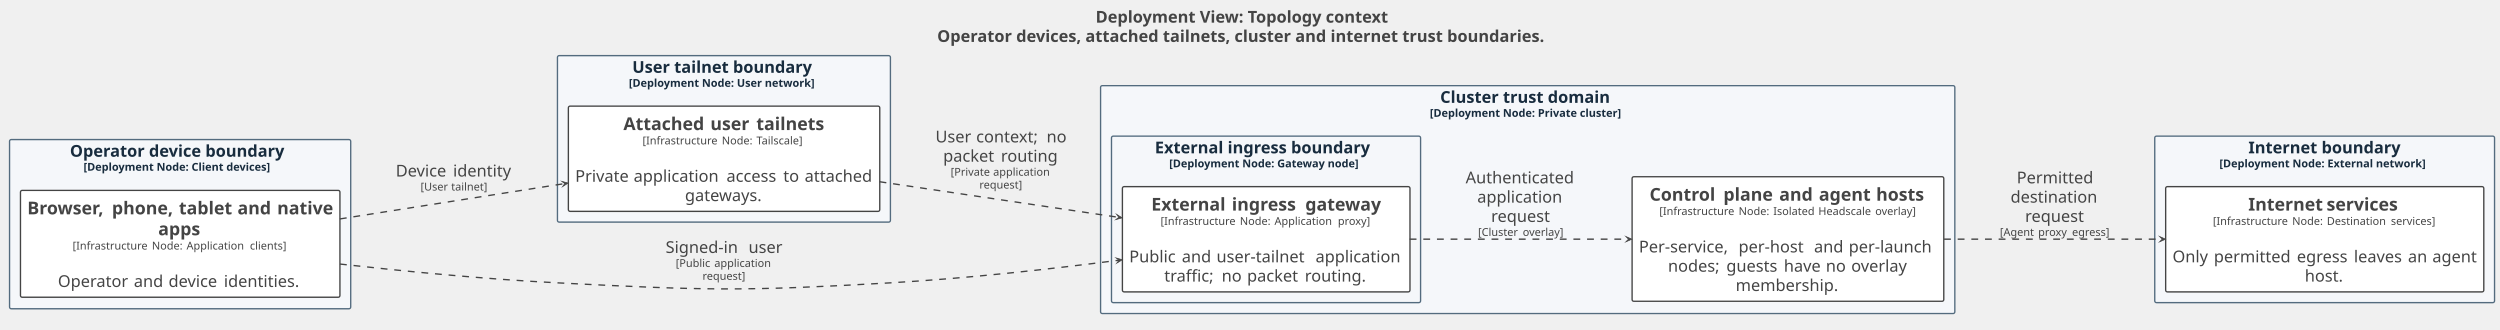
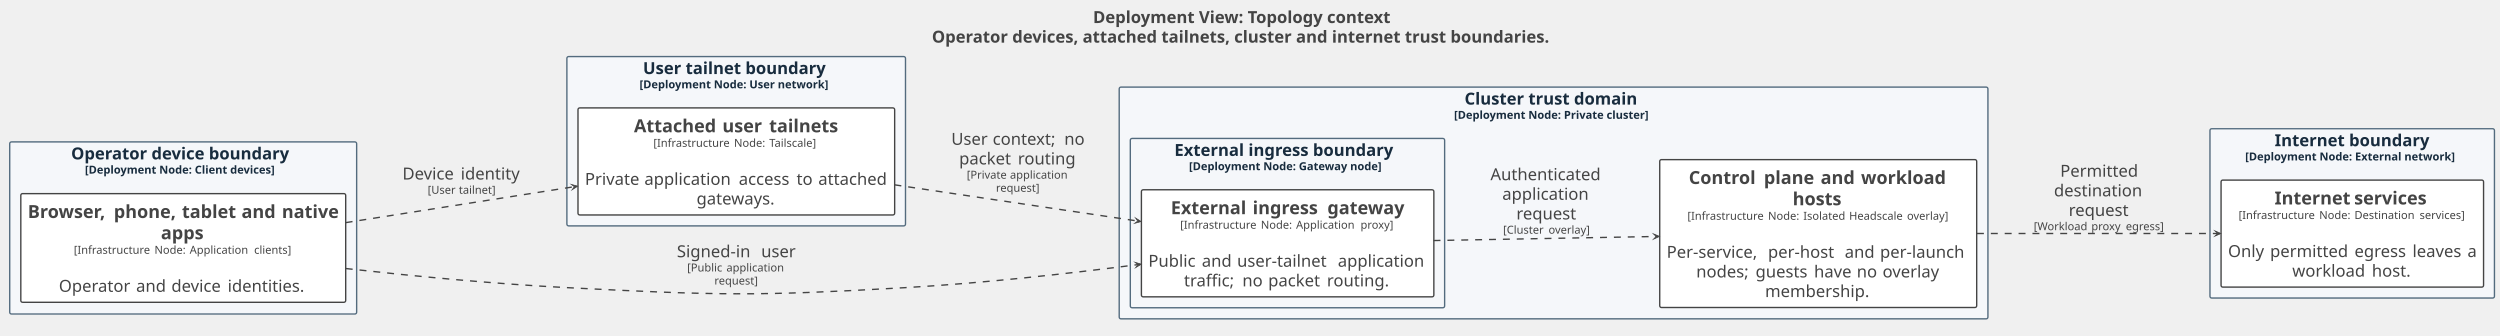
- <svg xmlns="http://www.w3.org/2000/svg" version="1.1" data-diagram-type="DESCRIPTION" style="width:3664px;height:483px;background:#FFFFFF;" width="3664px" height="483px" viewBox="0 0 3664 483" zoomAndPan="magnify" preserveAspectRatio="none" contentStyleType="text/css">
+ <svg xmlns="http://www.w3.org/2000/svg" version="1.1" data-diagram-type="DESCRIPTION" style="width:3603px;height:483px;background:#FFFFFF;" width="3603px" height="483px" viewBox="0 0 3603 483" zoomAndPan="magnify" preserveAspectRatio="none" contentStyleType="text/css">
  <defs />
  <g font-family="sans-serif" lengthAdjust="spacing">
    <g class="title" data-source-line="1">
-       <text x="1605.709" y="33.203" fill="#444" font-size="24" textLength="445.582" font-weight="700">Deployment View: Topology context</text>
-       <text x="1373.531" y="61.469" fill="#444" font-size="24" textLength="909.938" font-weight="700">Operator devices, attached tailnets, cluster and internet trust boundaries.</text>
+       <text x="1575.209" y="33.203" fill="#444" font-size="24" textLength="445.582" font-weight="700">Deployment View: Topology context</text>
+       <text x="1343.031" y="61.469" fill="#444" font-size="24" textLength="909.938" font-weight="700">Operator devices, attached tailnets, cluster and internet trust boundaries.</text>
    </g>
    <g class="cluster" data-qualified-name="Topologycontext.Operatordeviceboundary" id="ent0001" data-source-line="53">
      <rect x="14" y="204.531" width="500" height="248" fill="#F5F7FA" style="stroke:#536B7E;stroke-width:2;" rx="2.5" ry="2.5" />
      <text x="102.48" y="229.734" fill="#182C3E" font-size="24" textLength="323.039" font-weight="700">Operator device boundary</text>
      <text x="122.398" y="250.266" fill="#182C3E" font-size="16" textLength="283.203" font-weight="700">[Deployment Node: Client devices]</text>
    </g>
    <g class="cluster" data-qualified-name="Topologycontext.Usertailnetboundary" id="ent0003" data-source-line="57">
      <rect x="817" y="81.531" width="488" height="244" fill="#F5F7FA" style="stroke:#536B7E;stroke-width:2;" rx="2.5" ry="2.5" />
      <text x="926.65" y="106.734" fill="#182C3E" font-size="24" textLength="268.699" font-weight="700">User tailnet boundary</text>
      <text x="921.656" y="127.266" fill="#182C3E" font-size="16" textLength="278.688" font-weight="700">[Deployment Node: User network]</text>
    </g>
    <g class="cluster" data-qualified-name="Topologycontext.Clustertrustdomain" id="ent0005" data-source-line="61">
      <rect x="1613" y="125.531" width="1252" height="334" fill="#F5F7FA" style="stroke:#536B7E;stroke-width:2;" rx="2.5" ry="2.5" />
      <text x="2110.686" y="150.734" fill="#182C3E" font-size="24" textLength="256.629" font-weight="700">Cluster trust domain</text>
      <text x="2095.563" y="171.266" fill="#182C3E" font-size="16" textLength="286.875" font-weight="700">[Deployment Node: Private cluster]</text>
    </g>
    <g class="cluster" data-qualified-name="Topologycontext.Clustertrustdomain.Topologycontext.Clustertrustdomain.Externalingressboundary" id="ent0006" data-source-line="62">
      <rect x="1629" y="199.531" width="453" height="244" fill="#F5F7FA" style="stroke:#536B7E;stroke-width:2;" rx="2.5" ry="2.5" />
      <text x="1692.516" y="224.734" fill="#182C3E" font-size="24" textLength="325.969" font-weight="700">External ingress boundary</text>
      <text x="1713.57" y="245.266" fill="#182C3E" font-size="16" textLength="283.859" font-weight="700">[Deployment Node: Gateway node]</text>
    </g>
    <g class="cluster" data-qualified-name="Topologycontext.Internetboundary" id="ent0009" data-source-line="69">
-       <rect x="3158" y="199.531" width="498" height="244" fill="#F5F7FA" style="stroke:#536B7E;stroke-width:2;" rx="2.5" ry="2.5" />
-       <text x="3295.227" y="224.734" fill="#182C3E" font-size="24" textLength="223.547" font-weight="700">Internet boundary</text>
-       <text x="3252.738" y="245.266" fill="#182C3E" font-size="16" textLength="308.523" font-weight="700">[Deployment Node: External network]</text>
+       <rect x="3185" y="185.531" width="410" height="244" fill="#F5F7FA" style="stroke:#536B7E;stroke-width:2;" rx="2.5" ry="2.5" />
+       <text x="3278.227" y="210.734" fill="#182C3E" font-size="24" textLength="223.547" font-weight="700">Internet boundary</text>
+       <text x="3235.738" y="231.266" fill="#182C3E" font-size="16" textLength="308.523" font-weight="700">[Deployment Node: External network]</text>
    </g>
    <g class="entity" data-qualified-name="Topologycontext.Operatordeviceboundary.Topologycontext.Operatordeviceboundary.Browserphonetabletandnativeapps" id="ent0002" data-source-line="54">
      <rect x="30" y="279.031" width="468.208" height="156.617" fill="#FFF" style="stroke:#444;stroke-width:2;" rx="2.5" ry="2.5" />
      <text x="40" y="314.168" fill="#444" font-size="26" textLength="115.413" font-weight="700">Browser,</text>
      <text x="155.413" y="314.168" fill="#444" font-size="26" font-weight="700"> </text>
      <text x="163.982" y="314.168" fill="#444" font-size="26" textLength="89.642" font-weight="700">phone,</text>
      <text x="253.624" y="314.168" fill="#444" font-size="26" font-weight="700"> </text>
      <text x="262.193" y="314.168" fill="#444" font-size="26" textLength="77.276" font-weight="700">tablet</text>
      <text x="339.47" y="314.168" fill="#444" font-size="26" font-weight="700"> </text>
      <text x="348.039" y="314.168" fill="#444" font-size="26" textLength="49.588" font-weight="700">and</text>
      <text x="397.627" y="314.168" fill="#444" font-size="26" font-weight="700"> </text>
      <text x="406.196" y="314.168" fill="#444" font-size="26" textLength="82.012" font-weight="700">native</text>
      <text x="231.883" y="344.789" fill="#444" font-size="26" textLength="64.441" font-weight="700">apps</text>
      <text x="106.334" y="365.742" fill="#444" font-size="16" textLength="111.195">[Infrastructure</text>
      <text x="217.53" y="365.742" fill="#444" font-size="16"> </text>
      <text x="222.592" y="365.742" fill="#444" font-size="16" textLength="45.695">Node:</text>
      <text x="268.288" y="365.742" fill="#444" font-size="16"> </text>
      <text x="273.35" y="365.742" fill="#444" font-size="16" textLength="87.828">Application</text>
      <text x="361.178" y="365.742" fill="#444" font-size="16"> </text>
      <text x="366.241" y="365.742" fill="#444" font-size="16" textLength="55.633">clients]</text>
      <text x="260.307" y="392.32" fill="#444" font-size="24"> </text>
      <text x="84.801" y="420.586" fill="#444" font-size="24" textLength="103.734">Operator</text>
      <text x="188.536" y="420.586" fill="#444" font-size="24"> </text>
      <text x="196.129" y="420.586" fill="#444" font-size="24" textLength="43.254">and</text>
      <text x="239.383" y="420.586" fill="#444" font-size="24"> </text>
      <text x="246.977" y="420.586" fill="#444" font-size="24" textLength="73.5">device</text>
      <text x="320.477" y="420.586" fill="#444" font-size="24"> </text>
      <text x="328.071" y="420.586" fill="#444" font-size="24" textLength="115.336">identities.</text>
    </g>
    <g class="entity" data-qualified-name="Topologycontext.Usertailnetboundary.Topologycontext.Usertailnetboundary.Attachedusertailnets" id="ent0004" data-source-line="58">
      <rect x="833" y="155.531" width="456.383" height="154.262" fill="#FFF" style="stroke:#444;stroke-width:2;" rx="2.5" ry="2.5" />
      <text x="913.627" y="190.668" fill="#444" font-size="26" textLength="118.879" font-weight="700">Attached</text>
      <text x="1032.506" y="190.668" fill="#444" font-size="26" font-weight="700"> </text>
      <text x="1041.076" y="190.668" fill="#444" font-size="26" textLength="58.83" font-weight="700">user</text>
      <text x="1099.906" y="190.668" fill="#444" font-size="26" font-weight="700"> </text>
      <text x="1108.475" y="190.668" fill="#444" font-size="26" textLength="100.28" font-weight="700">tailnets</text>
      <text x="941.617" y="211.621" fill="#444" font-size="16" textLength="111.195">[Infrastructure</text>
      <text x="1052.813" y="211.621" fill="#444" font-size="16"> </text>
      <text x="1057.875" y="211.621" fill="#444" font-size="16" textLength="45.695">Node:</text>
      <text x="1103.57" y="211.621" fill="#444" font-size="16"> </text>
      <text x="1108.633" y="211.621" fill="#444" font-size="16" textLength="72.133">Tailscale]</text>
      <text x="1057.395" y="238.199" fill="#444" font-size="24"> </text>
      <text x="843" y="266.465" fill="#444" font-size="24" textLength="78.047">Private</text>
      <text x="921.047" y="266.465" fill="#444" font-size="24"> </text>
      <text x="928.641" y="266.465" fill="#444" font-size="24" textLength="128.438">application</text>
      <text x="1057.078" y="266.465" fill="#444" font-size="24"> </text>
      <text x="1064.672" y="266.465" fill="#444" font-size="24" textLength="75.68">access</text>
      <text x="1140.352" y="266.465" fill="#444" font-size="24"> </text>
      <text x="1147.945" y="266.465" fill="#444" font-size="24" textLength="23.719">to</text>
      <text x="1171.664" y="266.465" fill="#444" font-size="24"> </text>
      <text x="1179.258" y="266.465" fill="#444" font-size="24" textLength="100.125">attached</text>
      <text x="1003.852" y="294.73" fill="#444" font-size="24" textLength="114.68">gateways.</text>
    </g>
-     <g class="entity" data-qualified-name="Topologycontext.Clustertrustdomain.Topologycontext.Clustertrustdomain.Controlplaneandagenthosts" id="ent0008" data-source-line="66">
-       <rect x="2392" y="259.031" width="456.805" height="182.527" fill="#FFF" style="stroke:#444;stroke-width:2;" rx="2.5" ry="2.5" />
-       <text x="2417.569" y="294.168" fill="#444" font-size="26" textLength="99.62" font-weight="700">Control</text>
-       <text x="2517.189" y="294.168" fill="#444" font-size="26" font-weight="700"> </text>
-       <text x="2525.759" y="294.168" fill="#444" font-size="26" textLength="73.277" font-weight="700">plane</text>
-       <text x="2599.036" y="294.168" fill="#444" font-size="26" font-weight="700"> </text>
-       <text x="2607.605" y="294.168" fill="#444" font-size="26" textLength="49.588" font-weight="700">and</text>
-       <text x="2657.193" y="294.168" fill="#444" font-size="26" font-weight="700"> </text>
-       <text x="2665.763" y="294.168" fill="#444" font-size="26" textLength="75.283" font-weight="700">agent</text>
-       <text x="2741.046" y="294.168" fill="#444" font-size="26" font-weight="700"> </text>
-       <text x="2749.615" y="294.168" fill="#444" font-size="26" textLength="73.62" font-weight="700">hosts</text>
-       <text x="2431.871" y="315.121" fill="#444" font-size="16" textLength="111.195">[Infrastructure</text>
-       <text x="2543.066" y="315.121" fill="#444" font-size="16"> </text>
-       <text x="2548.129" y="315.121" fill="#444" font-size="16" textLength="45.695">Node:</text>
-       <text x="2593.824" y="315.121" fill="#444" font-size="16"> </text>
-       <text x="2598.887" y="315.121" fill="#444" font-size="16" textLength="61.023">Isolated</text>
-       <text x="2659.91" y="315.121" fill="#444" font-size="16"> </text>
-       <text x="2664.973" y="315.121" fill="#444" font-size="16" textLength="78.305">Headscale</text>
-       <text x="2743.277" y="315.121" fill="#444" font-size="16"> </text>
-       <text x="2748.34" y="315.121" fill="#444" font-size="16" textLength="60.594">overlay]</text>
-       <text x="2616.605" y="341.699" fill="#444" font-size="24"> </text>
-       <text x="2402" y="369.965" fill="#444" font-size="24" textLength="138.387">Per-service,</text>
-       <text x="2540.387" y="369.965" fill="#444" font-size="24"> </text>
-       <text x="2547.98" y="369.965" fill="#444" font-size="24" textLength="103.031">per-host</text>
-       <text x="2651.012" y="369.965" fill="#444" font-size="24"> </text>
-       <text x="2658.605" y="369.965" fill="#444" font-size="24" textLength="43.254">and</text>
-       <text x="2701.859" y="369.965" fill="#444" font-size="24"> </text>
-       <text x="2709.453" y="369.965" fill="#444" font-size="24" textLength="129.352">per-launch</text>
-       <text x="2444.574" y="398.23" fill="#444" font-size="24" textLength="77.941">nodes;</text>
-       <text x="2522.516" y="398.23" fill="#444" font-size="24"> </text>
-       <text x="2530.109" y="398.23" fill="#444" font-size="24" textLength="76.676">guests</text>
-       <text x="2606.785" y="398.23" fill="#444" font-size="24"> </text>
-       <text x="2614.379" y="398.23" fill="#444" font-size="24" textLength="53.941">have</text>
-       <text x="2668.32" y="398.23" fill="#444" font-size="24"> </text>
-       <text x="2675.914" y="398.23" fill="#444" font-size="24" textLength="29.637">no</text>
-       <text x="2705.551" y="398.23" fill="#444" font-size="24"> </text>
-       <text x="2713.145" y="398.23" fill="#444" font-size="24" textLength="83.086">overlay</text>
-       <text x="2543.779" y="426.496" fill="#444" font-size="24" textLength="153.246">membership.</text>
+     <g class="entity" data-qualified-name="Topologycontext.Clustertrustdomain.Topologycontext.Clustertrustdomain.Controlplaneandworkloadhosts" id="ent0008" data-source-line="66">
+       <rect x="2392" y="230.031" width="456.805" height="213.148" fill="#FFF" style="stroke:#444;stroke-width:2;" rx="2.5" ry="2.5" />
+       <text x="2433.864" y="265.168" fill="#444" font-size="26" textLength="99.62" font-weight="700">Control</text>
+       <text x="2533.484" y="265.168" fill="#444" font-size="26" font-weight="700"> </text>
+       <text x="2542.053" y="265.168" fill="#444" font-size="26" textLength="73.277" font-weight="700">plane</text>
+       <text x="2615.331" y="265.168" fill="#444" font-size="26" font-weight="700"> </text>
+       <text x="2623.9" y="265.168" fill="#444" font-size="26" textLength="49.588" font-weight="700">and</text>
+       <text x="2673.488" y="265.168" fill="#444" font-size="26" font-weight="700"> </text>
+       <text x="2682.057" y="265.168" fill="#444" font-size="26" textLength="124.884" font-weight="700">workload</text>
+       <text x="2583.592" y="295.789" fill="#444" font-size="26" textLength="73.62" font-weight="700">hosts</text>
+       <text x="2431.871" y="316.742" fill="#444" font-size="16" textLength="111.195">[Infrastructure</text>
+       <text x="2543.066" y="316.742" fill="#444" font-size="16"> </text>
+       <text x="2548.129" y="316.742" fill="#444" font-size="16" textLength="45.695">Node:</text>
+       <text x="2593.824" y="316.742" fill="#444" font-size="16"> </text>
+       <text x="2598.887" y="316.742" fill="#444" font-size="16" textLength="61.023">Isolated</text>
+       <text x="2659.91" y="316.742" fill="#444" font-size="16"> </text>
+       <text x="2664.973" y="316.742" fill="#444" font-size="16" textLength="78.305">Headscale</text>
+       <text x="2743.277" y="316.742" fill="#444" font-size="16"> </text>
+       <text x="2748.34" y="316.742" fill="#444" font-size="16" textLength="60.594">overlay]</text>
+       <text x="2616.605" y="343.32" fill="#444" font-size="24"> </text>
+       <text x="2402" y="371.586" fill="#444" font-size="24" textLength="138.387">Per-service,</text>
+       <text x="2540.387" y="371.586" fill="#444" font-size="24"> </text>
+       <text x="2547.98" y="371.586" fill="#444" font-size="24" textLength="103.031">per-host</text>
+       <text x="2651.012" y="371.586" fill="#444" font-size="24"> </text>
+       <text x="2658.605" y="371.586" fill="#444" font-size="24" textLength="43.254">and</text>
+       <text x="2701.859" y="371.586" fill="#444" font-size="24"> </text>
+       <text x="2709.453" y="371.586" fill="#444" font-size="24" textLength="129.352">per-launch</text>
+       <text x="2444.574" y="399.852" fill="#444" font-size="24" textLength="77.941">nodes;</text>
+       <text x="2522.516" y="399.852" fill="#444" font-size="24"> </text>
+       <text x="2530.109" y="399.852" fill="#444" font-size="24" textLength="76.676">guests</text>
+       <text x="2606.785" y="399.852" fill="#444" font-size="24"> </text>
+       <text x="2614.379" y="399.852" fill="#444" font-size="24" textLength="53.941">have</text>
+       <text x="2668.32" y="399.852" fill="#444" font-size="24"> </text>
+       <text x="2675.914" y="399.852" fill="#444" font-size="24" textLength="29.637">no</text>
+       <text x="2705.551" y="399.852" fill="#444" font-size="24"> </text>
+       <text x="2713.145" y="399.852" fill="#444" font-size="24" textLength="83.086">overlay</text>
+       <text x="2543.779" y="428.117" fill="#444" font-size="24" textLength="153.246">membership.</text>
    </g>
    <g class="entity" data-qualified-name="Topologycontext.Clustertrustdomain.Topologycontext.Clustertrustdomain.Externalingressboundary.Topologycontext.Clustertrustdomain.Externalingressboundary.Externalingressgateway" id="ent0007" data-source-line="63">
      <rect x="1645" y="273.531" width="421.461" height="154.262" fill="#FFF" style="stroke:#444;stroke-width:2;" rx="2.5" ry="2.5" />
      <text x="1687.359" y="308.668" fill="#444" font-size="26" textLength="109.383" font-weight="700">External</text>
      <text x="1796.742" y="308.668" fill="#444" font-size="26" font-weight="700"> </text>
      <text x="1805.311" y="308.668" fill="#444" font-size="26" textLength="99.138" font-weight="700">ingress</text>
      <text x="1904.449" y="308.668" fill="#444" font-size="26" font-weight="700"> </text>
      <text x="1913.018" y="308.668" fill="#444" font-size="26" textLength="111.084" font-weight="700">gateway</text>
      <text x="1700.867" y="329.621" fill="#444" font-size="16" textLength="111.195">[Infrastructure</text>
      <text x="1812.063" y="329.621" fill="#444" font-size="16"> </text>
      <text x="1817.125" y="329.621" fill="#444" font-size="16" textLength="45.695">Node:</text>
      <text x="1862.82" y="329.621" fill="#444" font-size="16"> </text>
      <text x="1867.883" y="329.621" fill="#444" font-size="16" textLength="87.828">Application</text>
      <text x="1955.711" y="329.621" fill="#444" font-size="16"> </text>
      <text x="1960.773" y="329.621" fill="#444" font-size="16" textLength="49.82">proxy]</text>
      <text x="1851.934" y="356.199" fill="#444" font-size="24"> </text>
      <text x="1655" y="384.465" fill="#444" font-size="24" textLength="69.434">Public</text>
      <text x="1724.434" y="384.465" fill="#444" font-size="24"> </text>
      <text x="1732.027" y="384.465" fill="#444" font-size="24" textLength="43.254">and</text>
      <text x="1775.281" y="384.465" fill="#444" font-size="24"> </text>
      <text x="1782.875" y="384.465" fill="#444" font-size="24" textLength="137.555">user-tailnet</text>
      <text x="1920.43" y="384.465" fill="#444" font-size="24"> </text>
      <text x="1928.023" y="384.465" fill="#444" font-size="24" textLength="128.438">application</text>
      <text x="1706.334" y="412.73" fill="#444" font-size="24" textLength="76.523">traffic;</text>
      <text x="1782.857" y="412.73" fill="#444" font-size="24"> </text>
      <text x="1790.451" y="412.73" fill="#444" font-size="24" textLength="29.637">no</text>
      <text x="1820.088" y="412.73" fill="#444" font-size="24"> </text>
      <text x="1827.682" y="412.73" fill="#444" font-size="24" textLength="77.027">packet</text>
      <text x="1904.709" y="412.73" fill="#444" font-size="24"> </text>
      <text x="1912.303" y="412.73" fill="#444" font-size="24" textLength="92.824">routing.</text>
    </g>
    <g class="entity" data-qualified-name="Topologycontext.Internetboundary.Topologycontext.Internetboundary.Internetservices" id="ent0010" data-source-line="70">
-       <rect x="3174" y="273.531" width="466.25" height="154.262" fill="#FFF" style="stroke:#444;stroke-width:2;" rx="2.5" ry="2.5" />
-       <text x="3295.07" y="308.668" fill="#444" font-size="26" textLength="106.133" font-weight="700">Internet</text>
-       <text x="3401.203" y="308.668" fill="#444" font-size="26" font-weight="700"> </text>
-       <text x="3409.772" y="308.668" fill="#444" font-size="26" textLength="109.408" font-weight="700">services</text>
-       <text x="3243.191" y="329.621" fill="#444" font-size="16" textLength="111.195">[Infrastructure</text>
-       <text x="3354.387" y="329.621" fill="#444" font-size="16"> </text>
-       <text x="3359.449" y="329.621" fill="#444" font-size="16" textLength="45.695">Node:</text>
-       <text x="3405.145" y="329.621" fill="#444" font-size="16"> </text>
-       <text x="3410.207" y="329.621" fill="#444" font-size="16" textLength="88.797">Destination</text>
-       <text x="3499.004" y="329.621" fill="#444" font-size="16"> </text>
-       <text x="3504.066" y="329.621" fill="#444" font-size="16" textLength="66.992">services]</text>
-       <text x="3403.328" y="356.199" fill="#444" font-size="24"> </text>
-       <text x="3184" y="384.465" fill="#444" font-size="24" textLength="53.016">Only</text>
-       <text x="3237.016" y="384.465" fill="#444" font-size="24"> </text>
-       <text x="3244.609" y="384.465" fill="#444" font-size="24" textLength="114.07">permitted</text>
-       <text x="3358.68" y="384.465" fill="#444" font-size="24"> </text>
-       <text x="3366.273" y="384.465" fill="#444" font-size="24" textLength="75.996">egress</text>
-       <text x="3442.27" y="384.465" fill="#444" font-size="24"> </text>
-       <text x="3449.863" y="384.465" fill="#444" font-size="24" textLength="71.59">leaves</text>
-       <text x="3521.453" y="384.465" fill="#444" font-size="24"> </text>
-       <text x="3529.047" y="384.465" fill="#444" font-size="24" textLength="28.148">an</text>
-       <text x="3557.195" y="384.465" fill="#444" font-size="24"> </text>
-       <text x="3564.789" y="384.465" fill="#444" font-size="24" textLength="65.461">agent</text>
-       <text x="3377.904" y="412.73" fill="#444" font-size="24" textLength="58.441">host.</text>
+       <rect x="3201" y="259.531" width="378.301" height="154.262" fill="#FFF" style="stroke:#444;stroke-width:2;" rx="2.5" ry="2.5" />
+       <text x="3278.095" y="294.668" fill="#444" font-size="26" textLength="106.133" font-weight="700">Internet</text>
+       <text x="3384.228" y="294.668" fill="#444" font-size="26" font-weight="700"> </text>
+       <text x="3392.797" y="294.668" fill="#444" font-size="26" textLength="109.408" font-weight="700">services</text>
+       <text x="3226.217" y="315.621" fill="#444" font-size="16" textLength="111.195">[Infrastructure</text>
+       <text x="3337.412" y="315.621" fill="#444" font-size="16"> </text>
+       <text x="3342.475" y="315.621" fill="#444" font-size="16" textLength="45.695">Node:</text>
+       <text x="3388.17" y="315.621" fill="#444" font-size="16"> </text>
+       <text x="3393.232" y="315.621" fill="#444" font-size="16" textLength="88.797">Destination</text>
+       <text x="3482.029" y="315.621" fill="#444" font-size="16"> </text>
+       <text x="3487.092" y="315.621" fill="#444" font-size="16" textLength="66.992">services]</text>
+       <text x="3386.354" y="342.199" fill="#444" font-size="24"> </text>
+       <text x="3211" y="370.465" fill="#444" font-size="24" textLength="53.016">Only</text>
+       <text x="3264.016" y="370.465" fill="#444" font-size="24"> </text>
+       <text x="3271.609" y="370.465" fill="#444" font-size="24" textLength="114.07">permitted</text>
+       <text x="3385.68" y="370.465" fill="#444" font-size="24"> </text>
+       <text x="3393.273" y="370.465" fill="#444" font-size="24" textLength="75.996">egress</text>
+       <text x="3469.27" y="370.465" fill="#444" font-size="24"> </text>
+       <text x="3476.863" y="370.465" fill="#444" font-size="24" textLength="71.59">leaves</text>
+       <text x="3548.453" y="370.465" fill="#444" font-size="24"> </text>
+       <text x="3556.047" y="370.465" fill="#444" font-size="24">a</text>
+       <text x="3303.572" y="398.73" fill="#444" font-size="24" textLength="107.121">workload</text>
+       <text x="3410.693" y="398.73" fill="#444" font-size="24"> </text>
+       <text x="3418.287" y="398.73" fill="#444" font-size="24" textLength="58.441">host.</text>
    </g>
    <g class="link" data-entity-1="ent0002" data-entity-2="ent0004" id="lnk11" data-link-type="dependency">
      <polygon points="832.672,268.275,823.16,265.721,827.733,269.051,824.402,273.624,832.672,268.275" fill="#444" style="stroke:#444;stroke-width:1;stroke-linejoin:miter;stroke-miterlimit:10;" />
      <path d="M498.155,320.872 C603.648,304.285 722.945,285.527 827.733,269.051" style="stroke:#444;stroke-width:2;stroke-dasharray:10,10;" fill="none" />
      <text x="580" y="258.734" fill="#444" font-size="24" textLength="76.371">Device</text>
      <text x="656.371" y="258.734" fill="#444" font-size="24"> </text>
      <text x="663.965" y="258.734" fill="#444" font-size="24" textLength="87.738">identity</text>
      <text x="616.316" y="279.266" fill="#444" font-size="16" textLength="39.906">[User</text>
      <text x="656.223" y="279.266" fill="#444" font-size="16"> </text>
      <text x="661.285" y="279.266" fill="#444" font-size="16" textLength="54.102">tailnet]</text>
    </g>
    <g class="link" data-entity-1="ent0002" data-entity-2="ent0007" id="lnk12" data-link-type="dependency">
      <polygon points="1644.947,380.718,1635.507,377.908,1639.988,381.361,1636.535,385.842,1644.947,380.718" fill="#444" style="stroke:#444;stroke-width:1;stroke-linejoin:miter;stroke-miterlimit:10;" />
      <path d="M498.262,386.988 C596.486,397.996 712.125,409.131 817,414.531 C1033.602,425.685 1088.475,427.098 1305,414.531 C1417.662,407.992 1537.707,394.616 1639.988,381.361" style="stroke:#444;stroke-width:2;stroke-dasharray:10,10;" fill="none" />
      <text x="975.5" y="370.734" fill="#444" font-size="24" textLength="113.918">Signed-in</text>
      <text x="1089.418" y="370.734" fill="#444" font-size="24"> </text>
      <text x="1097.012" y="370.734" fill="#444" font-size="24" textLength="50.32">user</text>
      <text x="990.326" y="391.266" fill="#444" font-size="16" textLength="51.492">[Public</text>
      <text x="1041.818" y="391.266" fill="#444" font-size="16"> </text>
      <text x="1046.881" y="391.266" fill="#444" font-size="16" textLength="85.625">application</text>
      <text x="1029.557" y="410.109" fill="#444" font-size="16" textLength="63.719">request]</text>
    </g>
    <g class="link" data-entity-1="ent0004" data-entity-2="ent0007" id="lnk13" data-link-type="dependency">
      <polygon points="1644.677,319.289,1636.364,314.008,1639.731,318.553,1635.186,321.92,1644.677,319.289" fill="#444" style="stroke:#444;stroke-width:1;stroke-linejoin:miter;stroke-miterlimit:10;" />
      <path d="M1289.099,266.345 C1401.044,283.014 1530.218,302.247 1639.731,318.553" style="stroke:#444;stroke-width:2;stroke-dasharray:10,10;" fill="none" />
      <text x="1371" y="208.734" fill="#444" font-size="24" textLength="52.055">User</text>
      <text x="1423.055" y="208.734" fill="#444" font-size="24"> </text>
      <text x="1430.648" y="208.734" fill="#444" font-size="24" textLength="95.566">context;</text>
      <text x="1526.215" y="208.734" fill="#444" font-size="24"> </text>
      <text x="1533.809" y="208.734" fill="#444" font-size="24" textLength="29.637">no</text>
      <text x="1382.297" y="237" fill="#444" font-size="24" textLength="77.027">packet</text>
      <text x="1459.324" y="237" fill="#444" font-size="24"> </text>
      <text x="1466.918" y="237" fill="#444" font-size="24" textLength="85.23">routing</text>
      <text x="1393.262" y="257.531" fill="#444" font-size="16" textLength="57.234">[Private</text>
      <text x="1450.496" y="257.531" fill="#444" font-size="16"> </text>
      <text x="1455.559" y="257.531" fill="#444" font-size="16" textLength="85.625">application</text>
      <text x="1435.363" y="276.375" fill="#444" font-size="16" textLength="63.719">request]</text>
    </g>
    <g class="link" data-entity-1="ent0007" data-entity-2="ent0008" id="lnk14" data-link-type="dependency">
-       <polygon points="2391.727,350.531,2382.727,346.531,2386.727,350.531,2382.727,354.531,2391.727,350.531" fill="#444" style="stroke:#444;stroke-width:1;stroke-linejoin:miter;stroke-miterlimit:10;" />
-       <path d="M2066.002,350.531 C2167.03,350.531 2283.41,350.531 2386.727,350.531" style="stroke:#444;stroke-width:2;stroke-dasharray:10,10;" fill="none" />
-       <text x="2148" y="268.734" fill="#444" font-size="24" textLength="162.504">Authenticated</text>
-       <text x="2165.033" y="297" fill="#444" font-size="24" textLength="128.438">application</text>
-       <text x="2185.365" y="325.266" fill="#444" font-size="24" textLength="87.773">request</text>
-       <text x="2166.209" y="345.797" fill="#444" font-size="16" textLength="60.43">[Cluster</text>
-       <text x="2226.639" y="345.797" fill="#444" font-size="16"> </text>
-       <text x="2231.701" y="345.797" fill="#444" font-size="16" textLength="60.594">overlay]</text>
+       <polygon points="2391.727,340.711,2382.656,336.876,2386.728,340.802,2382.802,344.875,2391.727,340.711" fill="#444" style="stroke:#444;stroke-width:1;stroke-linejoin:miter;stroke-miterlimit:10;" />
+       <path d="M2066.002,346.687 C2167.03,344.833 2283.411,342.698 2386.728,340.802" style="stroke:#444;stroke-width:2;stroke-dasharray:10,10;" fill="none" />
+       <text x="2148" y="259.734" fill="#444" font-size="24" textLength="162.504">Authenticated</text>
+       <text x="2165.033" y="288" fill="#444" font-size="24" textLength="128.438">application</text>
+       <text x="2185.365" y="316.266" fill="#444" font-size="24" textLength="87.773">request</text>
+       <text x="2166.209" y="336.797" fill="#444" font-size="16" textLength="60.43">[Cluster</text>
+       <text x="2226.639" y="336.797" fill="#444" font-size="16"> </text>
+       <text x="2231.701" y="336.797" fill="#444" font-size="16" textLength="60.594">overlay]</text>
    </g>
    <g class="link" data-entity-1="ent0008" data-entity-2="ent0010" id="lnk15" data-link-type="dependency">
-       <polygon points="3173.918,350.531,3164.918,346.531,3168.918,350.531,3164.918,354.531,3173.918,350.531" fill="#444" style="stroke:#444;stroke-width:1;stroke-linejoin:miter;stroke-miterlimit:10;" />
-       <path d="M2849.2,350.531 C2951.222,350.531 3066.385,350.531 3168.918,350.531" style="stroke:#444;stroke-width:2;stroke-dasharray:10,10;" fill="none" />
-       <text x="2955.713" y="268.734" fill="#444" font-size="24" textLength="112.23">Permitted</text>
-       <text x="2946.666" y="297" fill="#444" font-size="24" textLength="130.324">destination</text>
-       <text x="2967.941" y="325.266" fill="#444" font-size="24" textLength="87.773">request</text>
-       <text x="2931" y="345.797" fill="#444" font-size="16" textLength="51.047">[Agent</text>
-       <text x="2982.047" y="345.797" fill="#444" font-size="16"> </text>
-       <text x="2987.109" y="345.797" fill="#444" font-size="16" textLength="44.617">proxy</text>
-       <text x="3031.727" y="345.797" fill="#444" font-size="16"> </text>
-       <text x="3036.789" y="345.797" fill="#444" font-size="16" textLength="55.867">egress]</text>
+       <polygon points="3200.81,336.531,3191.81,332.531,3195.81,336.531,3191.81,340.531,3200.81,336.531" fill="#444" style="stroke:#444;stroke-width:1;stroke-linejoin:miter;stroke-miterlimit:10;" />
+       <path d="M2849.179,336.531 C2961.213,336.531 3089.639,336.531 3195.81,336.531" style="stroke:#444;stroke-width:2;stroke-dasharray:10,10;" fill="none" />
+       <text x="2969.178" y="254.734" fill="#444" font-size="24" textLength="112.23">Permitted</text>
+       <text x="2960.131" y="283" fill="#444" font-size="24" textLength="130.324">destination</text>
+       <text x="2981.406" y="311.266" fill="#444" font-size="24" textLength="87.773">request</text>
+       <text x="2931" y="331.797" fill="#444" font-size="16" textLength="77.977">[Workload</text>
+       <text x="3008.977" y="331.797" fill="#444" font-size="16"> </text>
+       <text x="3014.039" y="331.797" fill="#444" font-size="16" textLength="44.617">proxy</text>
+       <text x="3058.656" y="331.797" fill="#444" font-size="16"> </text>
+       <text x="3063.719" y="331.797" fill="#444" font-size="16" textLength="55.867">egress]</text>
    </g>
  </g>
</svg>
